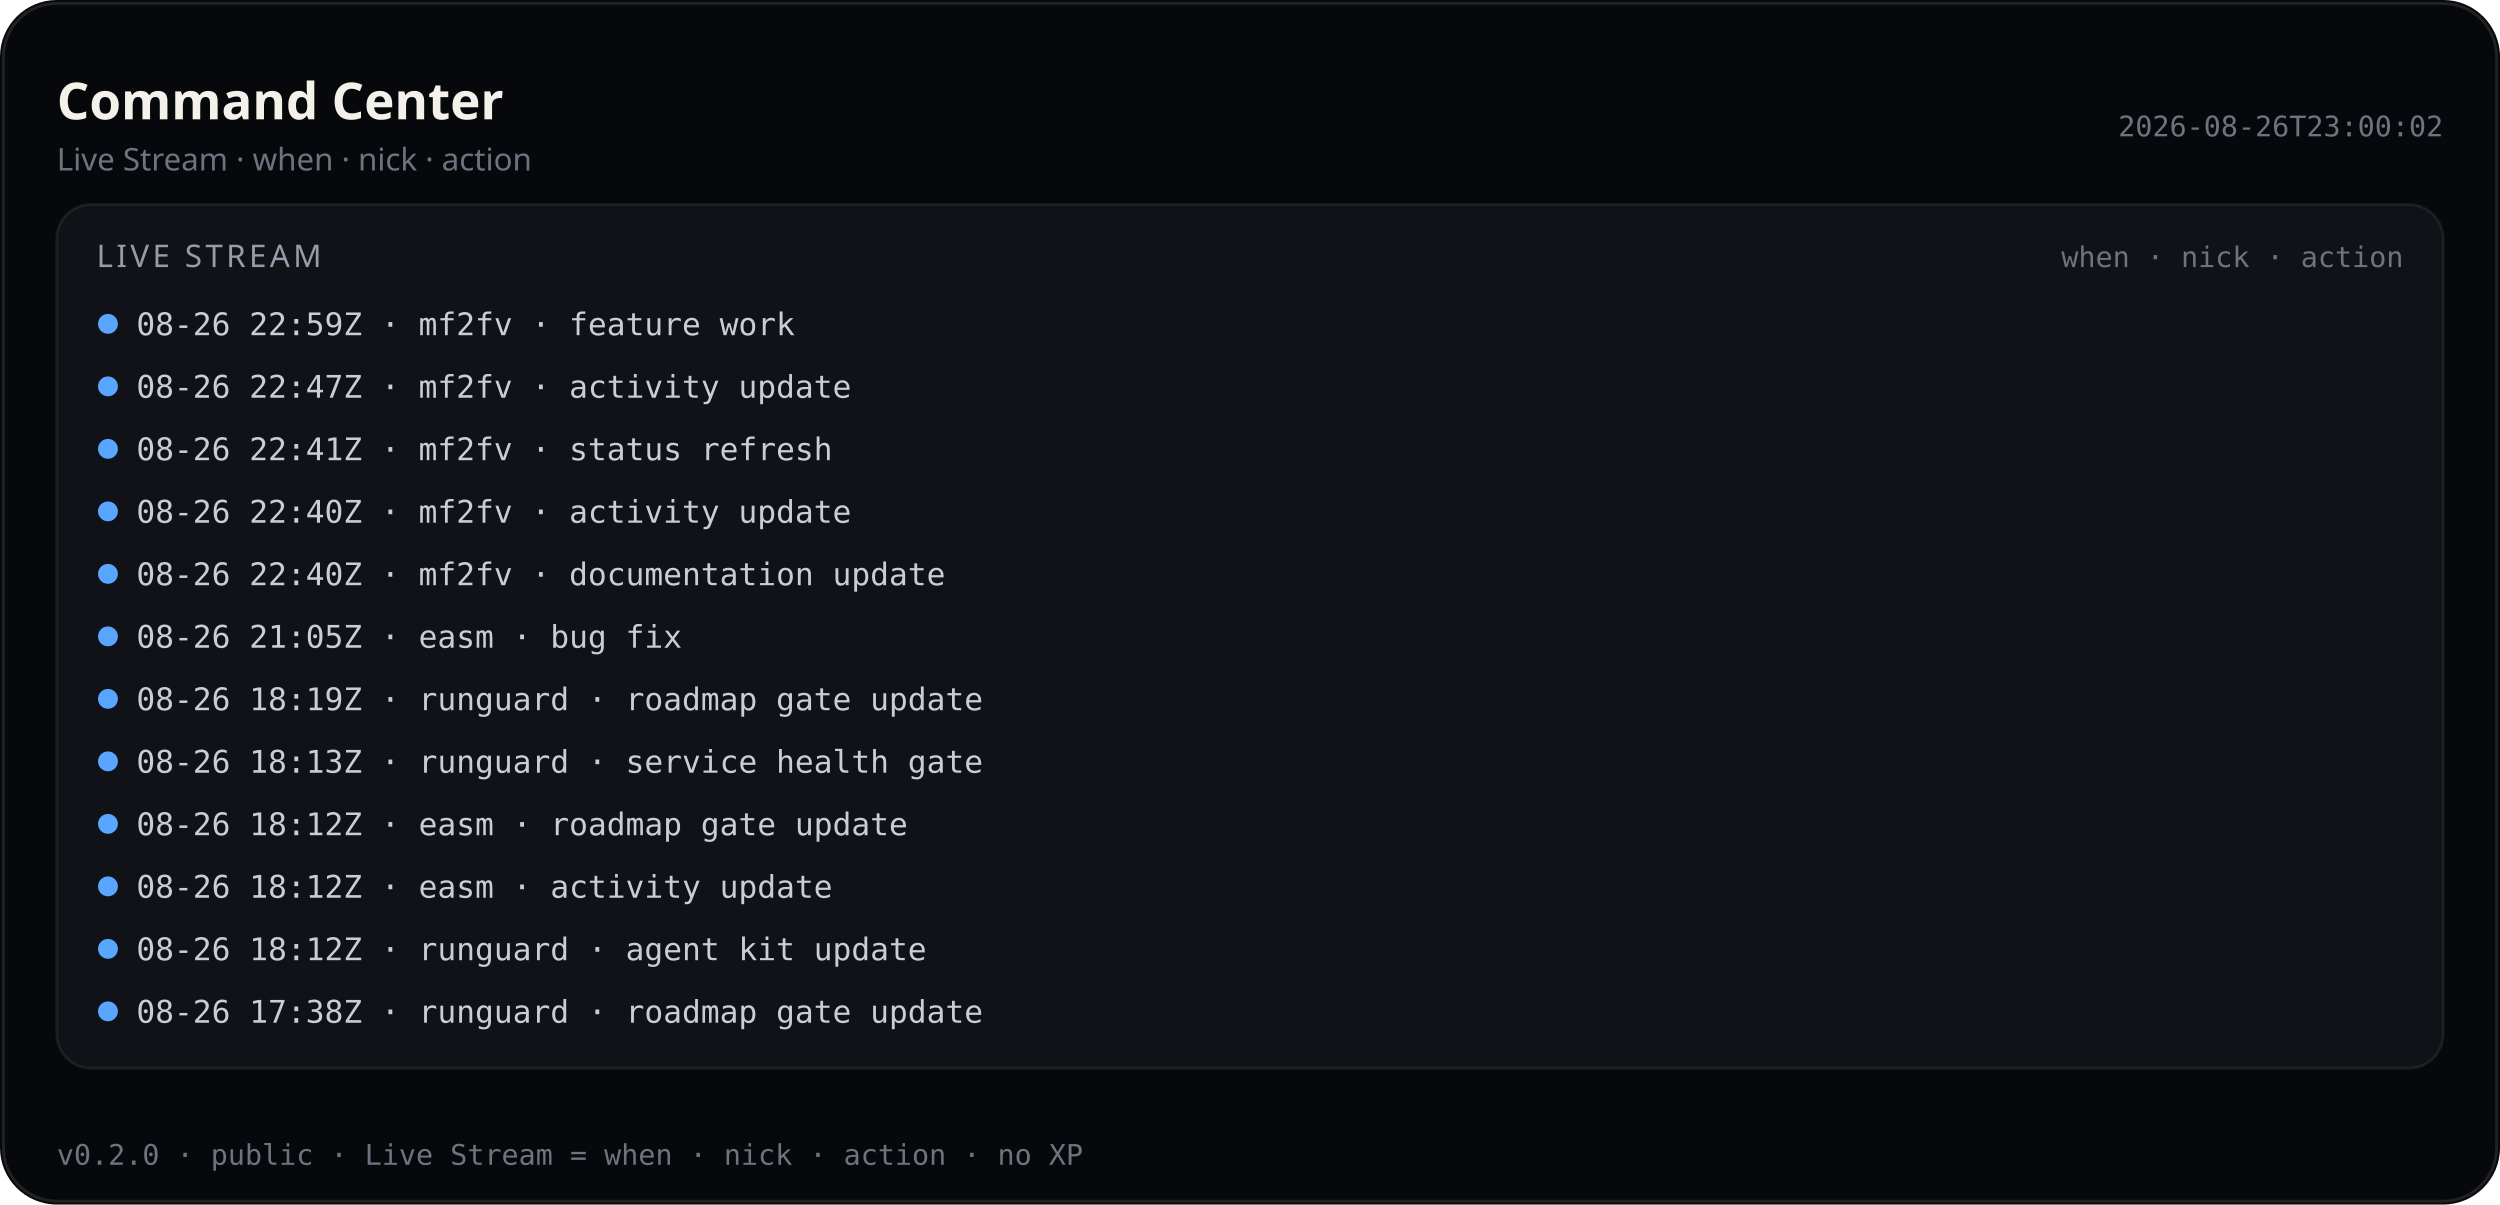
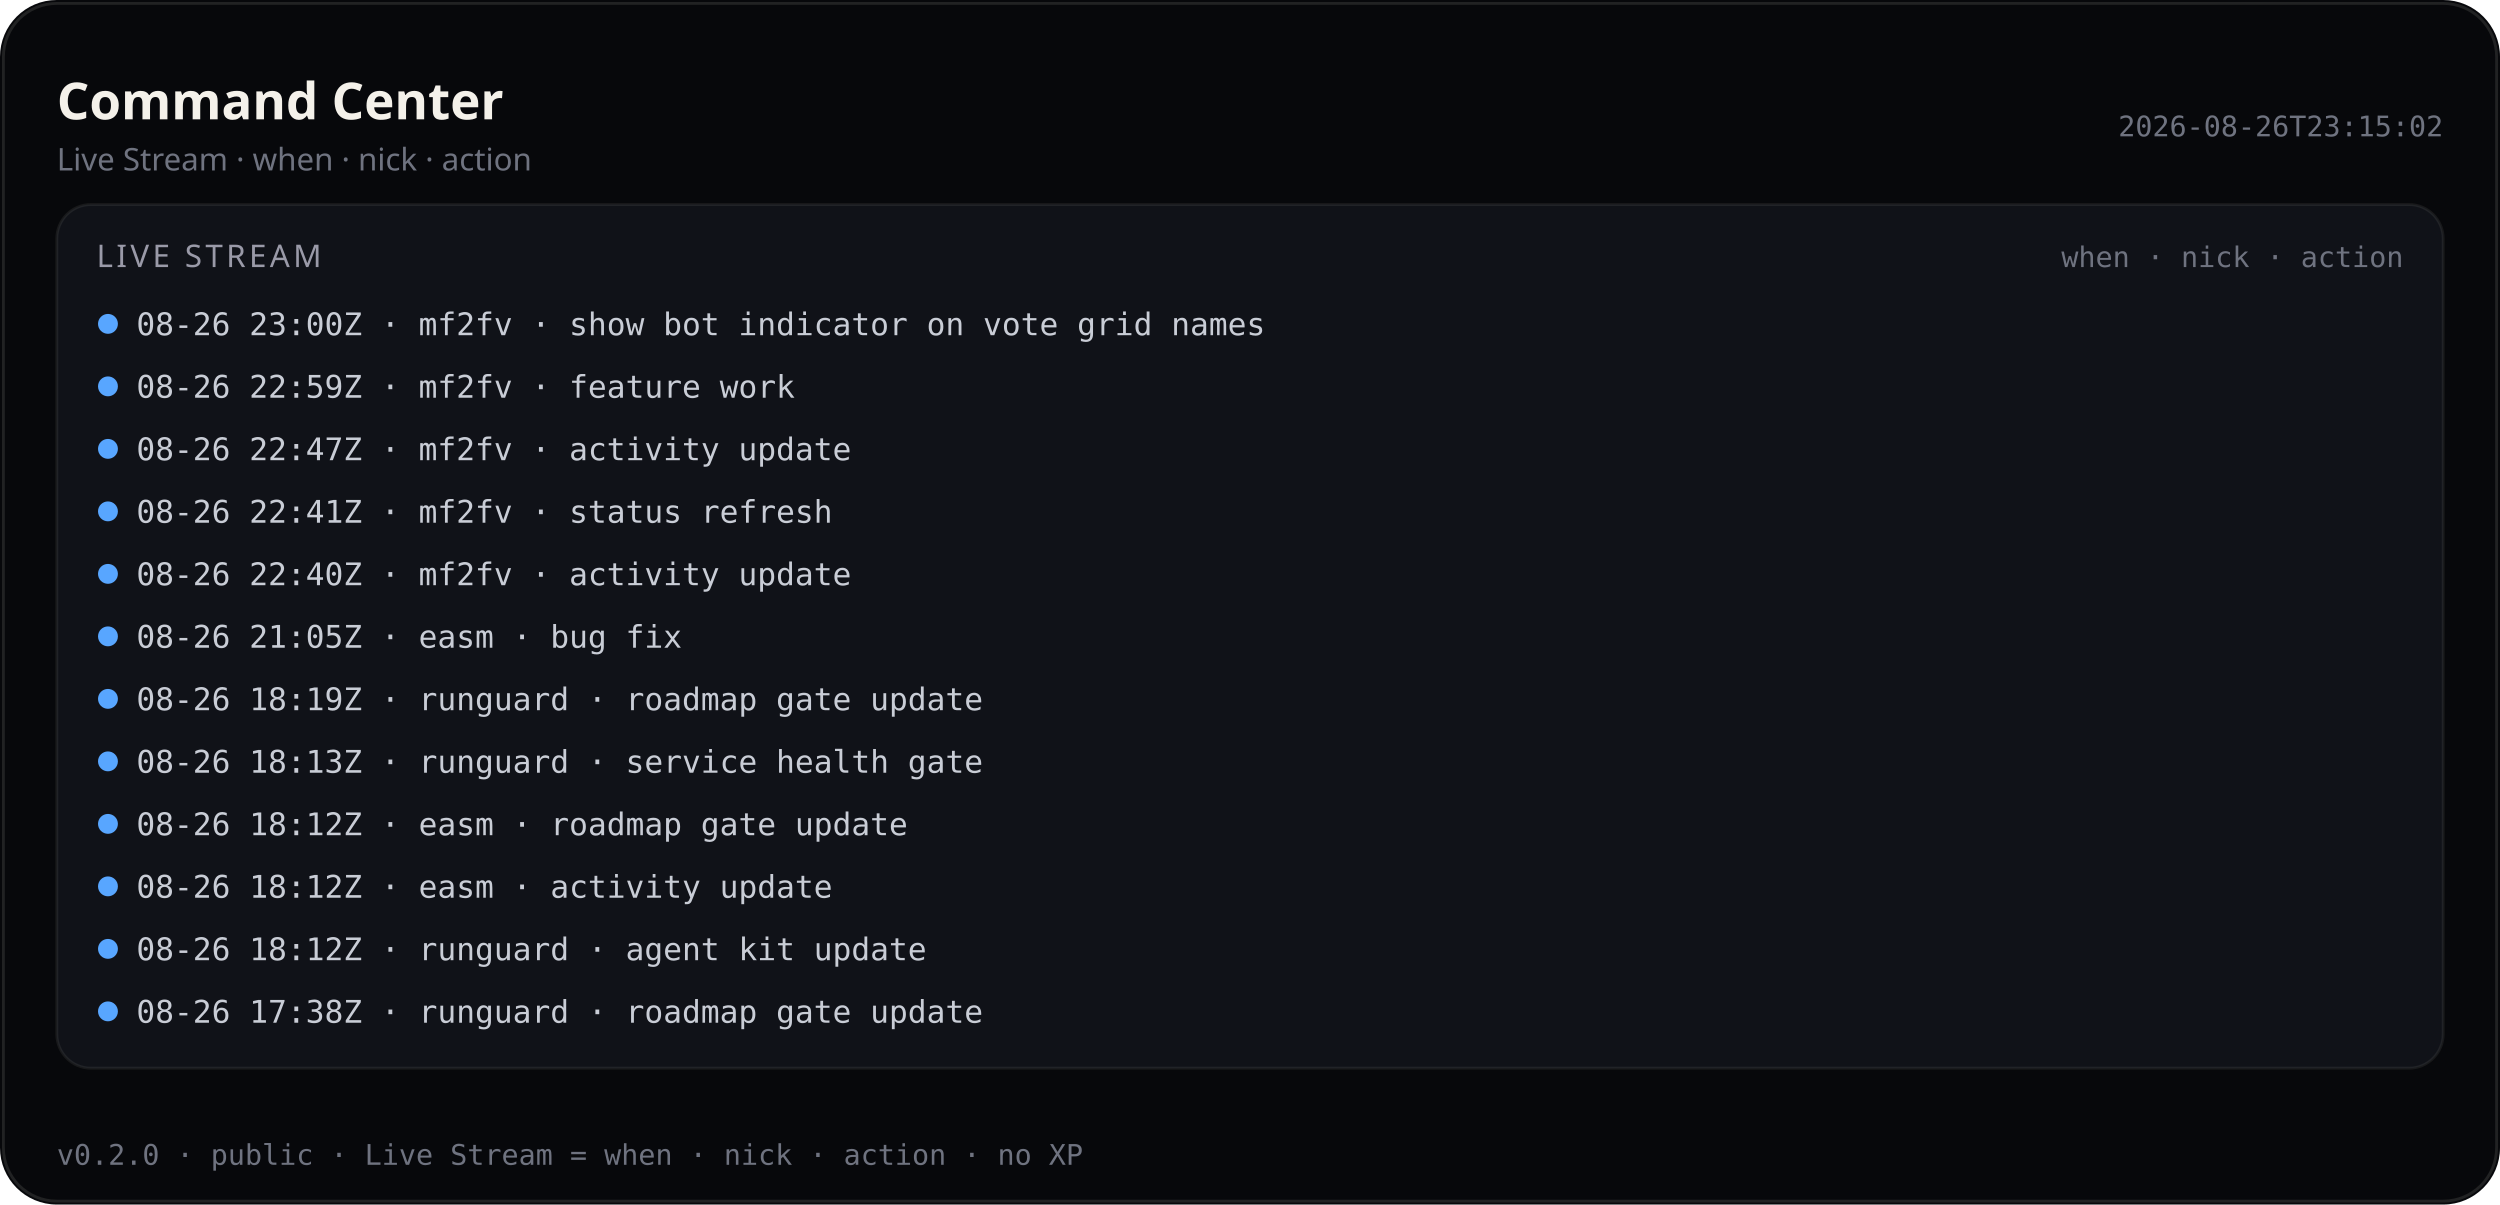
<svg xmlns="http://www.w3.org/2000/svg" viewBox="0 0 880 424" width="880" height="424" role="img" aria-label="Command Center — Live Stream (public)">
  <rect width="880" height="424" rx="20" fill="#07080b" />
  <rect x="1.2" y="1.2" width="877.6" height="421.6" rx="18.8" fill="none" stroke="rgba(232,228,214,0.12)" />
  <text x="20" y="42" fill="#f4f1ea" font-size="18" font-family="ui-sans-serif, system-ui, sans-serif" font-weight="600">Command Center</text>
  <text x="20" y="60" fill="#6f7380" font-size="11" font-family="ui-sans-serif, system-ui, sans-serif">Live Stream · when · nick · action</text>
-   <text x="860" y="48" fill="#6f7380" font-size="10" text-anchor="end" font-family="ui-monospace, SFMono-Regular, monospace">2026-08-26T23:00:02</text>
+   <text x="860" y="48" fill="#6f7380" font-size="10" text-anchor="end" font-family="ui-monospace, SFMono-Regular, monospace">2026-08-26T23:15:02</text>
  <rect x="20" y="72" width="840" height="304" rx="12" fill="#101218" stroke="rgba(232,228,214,0.08)" />
  <text x="34" y="94" fill="#9a9aa8" font-size="11" font-family="ui-sans-serif, system-ui, sans-serif" letter-spacing="1.2">LIVE STREAM</text>
  <text x="846" y="94" fill="#6f7380" font-size="10" text-anchor="end" font-family="ui-monospace, SFMono-Regular, monospace">when · nick · action</text>
  <defs>
    <clipPath id="live-stream-clip-pub">
      <rect x="20" y="72" width="840" height="304" />
    </clipPath>
  </defs>
  <g clip-path="url(#live-stream-clip-pub)">
    <circle cx="38" cy="114" r="3.5" fill="#58a6ff" />
-     <text x="48" y="118" fill="#c9cdd6" font-size="11" font-family="ui-monospace, SFMono-Regular, monospace">08-26 22:59Z · mf2fv · feature work</text>
+     <text x="48" y="118" fill="#c9cdd6" font-size="11" font-family="ui-monospace, SFMono-Regular, monospace">08-26 23:00Z · mf2fv · show bot indicator on vote grid names</text>
    <circle cx="38" cy="136" r="3.5" fill="#58a6ff" />
-     <text x="48" y="140" fill="#c9cdd6" font-size="11" font-family="ui-monospace, SFMono-Regular, monospace">08-26 22:47Z · mf2fv · activity update</text>
+     <text x="48" y="140" fill="#c9cdd6" font-size="11" font-family="ui-monospace, SFMono-Regular, monospace">08-26 22:59Z · mf2fv · feature work</text>
    <circle cx="38" cy="158" r="3.5" fill="#58a6ff" />
-     <text x="48" y="162" fill="#c9cdd6" font-size="11" font-family="ui-monospace, SFMono-Regular, monospace">08-26 22:41Z · mf2fv · status refresh</text>
+     <text x="48" y="162" fill="#c9cdd6" font-size="11" font-family="ui-monospace, SFMono-Regular, monospace">08-26 22:47Z · mf2fv · activity update</text>
    <circle cx="38" cy="180" r="3.5" fill="#58a6ff" />
-     <text x="48" y="184" fill="#c9cdd6" font-size="11" font-family="ui-monospace, SFMono-Regular, monospace">08-26 22:40Z · mf2fv · activity update</text>
+     <text x="48" y="184" fill="#c9cdd6" font-size="11" font-family="ui-monospace, SFMono-Regular, monospace">08-26 22:41Z · mf2fv · status refresh</text>
    <circle cx="38" cy="202" r="3.5" fill="#58a6ff" />
-     <text x="48" y="206" fill="#c9cdd6" font-size="11" font-family="ui-monospace, SFMono-Regular, monospace">08-26 22:40Z · mf2fv · documentation update</text>
+     <text x="48" y="206" fill="#c9cdd6" font-size="11" font-family="ui-monospace, SFMono-Regular, monospace">08-26 22:40Z · mf2fv · activity update</text>
    <circle cx="38" cy="224" r="3.5" fill="#58a6ff" />
    <text x="48" y="228" fill="#c9cdd6" font-size="11" font-family="ui-monospace, SFMono-Regular, monospace">08-26 21:05Z · easm · bug fix</text>
    <circle cx="38" cy="246" r="3.5" fill="#58a6ff" />
    <text x="48" y="250" fill="#c9cdd6" font-size="11" font-family="ui-monospace, SFMono-Regular, monospace">08-26 18:19Z · runguard · roadmap gate update</text>
    <circle cx="38" cy="268" r="3.5" fill="#58a6ff" />
    <text x="48" y="272" fill="#c9cdd6" font-size="11" font-family="ui-monospace, SFMono-Regular, monospace">08-26 18:13Z · runguard · service health gate</text>
    <circle cx="38" cy="290" r="3.5" fill="#58a6ff" />
    <text x="48" y="294" fill="#c9cdd6" font-size="11" font-family="ui-monospace, SFMono-Regular, monospace">08-26 18:12Z · easm · roadmap gate update</text>
    <circle cx="38" cy="312" r="3.5" fill="#58a6ff" />
    <text x="48" y="316" fill="#c9cdd6" font-size="11" font-family="ui-monospace, SFMono-Regular, monospace">08-26 18:12Z · easm · activity update</text>
    <circle cx="38" cy="334" r="3.5" fill="#58a6ff" />
    <text x="48" y="338" fill="#c9cdd6" font-size="11" font-family="ui-monospace, SFMono-Regular, monospace">08-26 18:12Z · runguard · agent kit update</text>
    <circle cx="38" cy="356" r="3.5" fill="#58a6ff" />
    <text x="48" y="360" fill="#c9cdd6" font-size="11" font-family="ui-monospace, SFMono-Regular, monospace">08-26 17:38Z · runguard · roadmap gate update</text>
  </g>
  <text x="20" y="410" fill="#6f7380" font-size="10" font-family="ui-monospace, SFMono-Regular, monospace">v0.2.0 · public · Live Stream = when · nick · action · no XP</text>
</svg>
